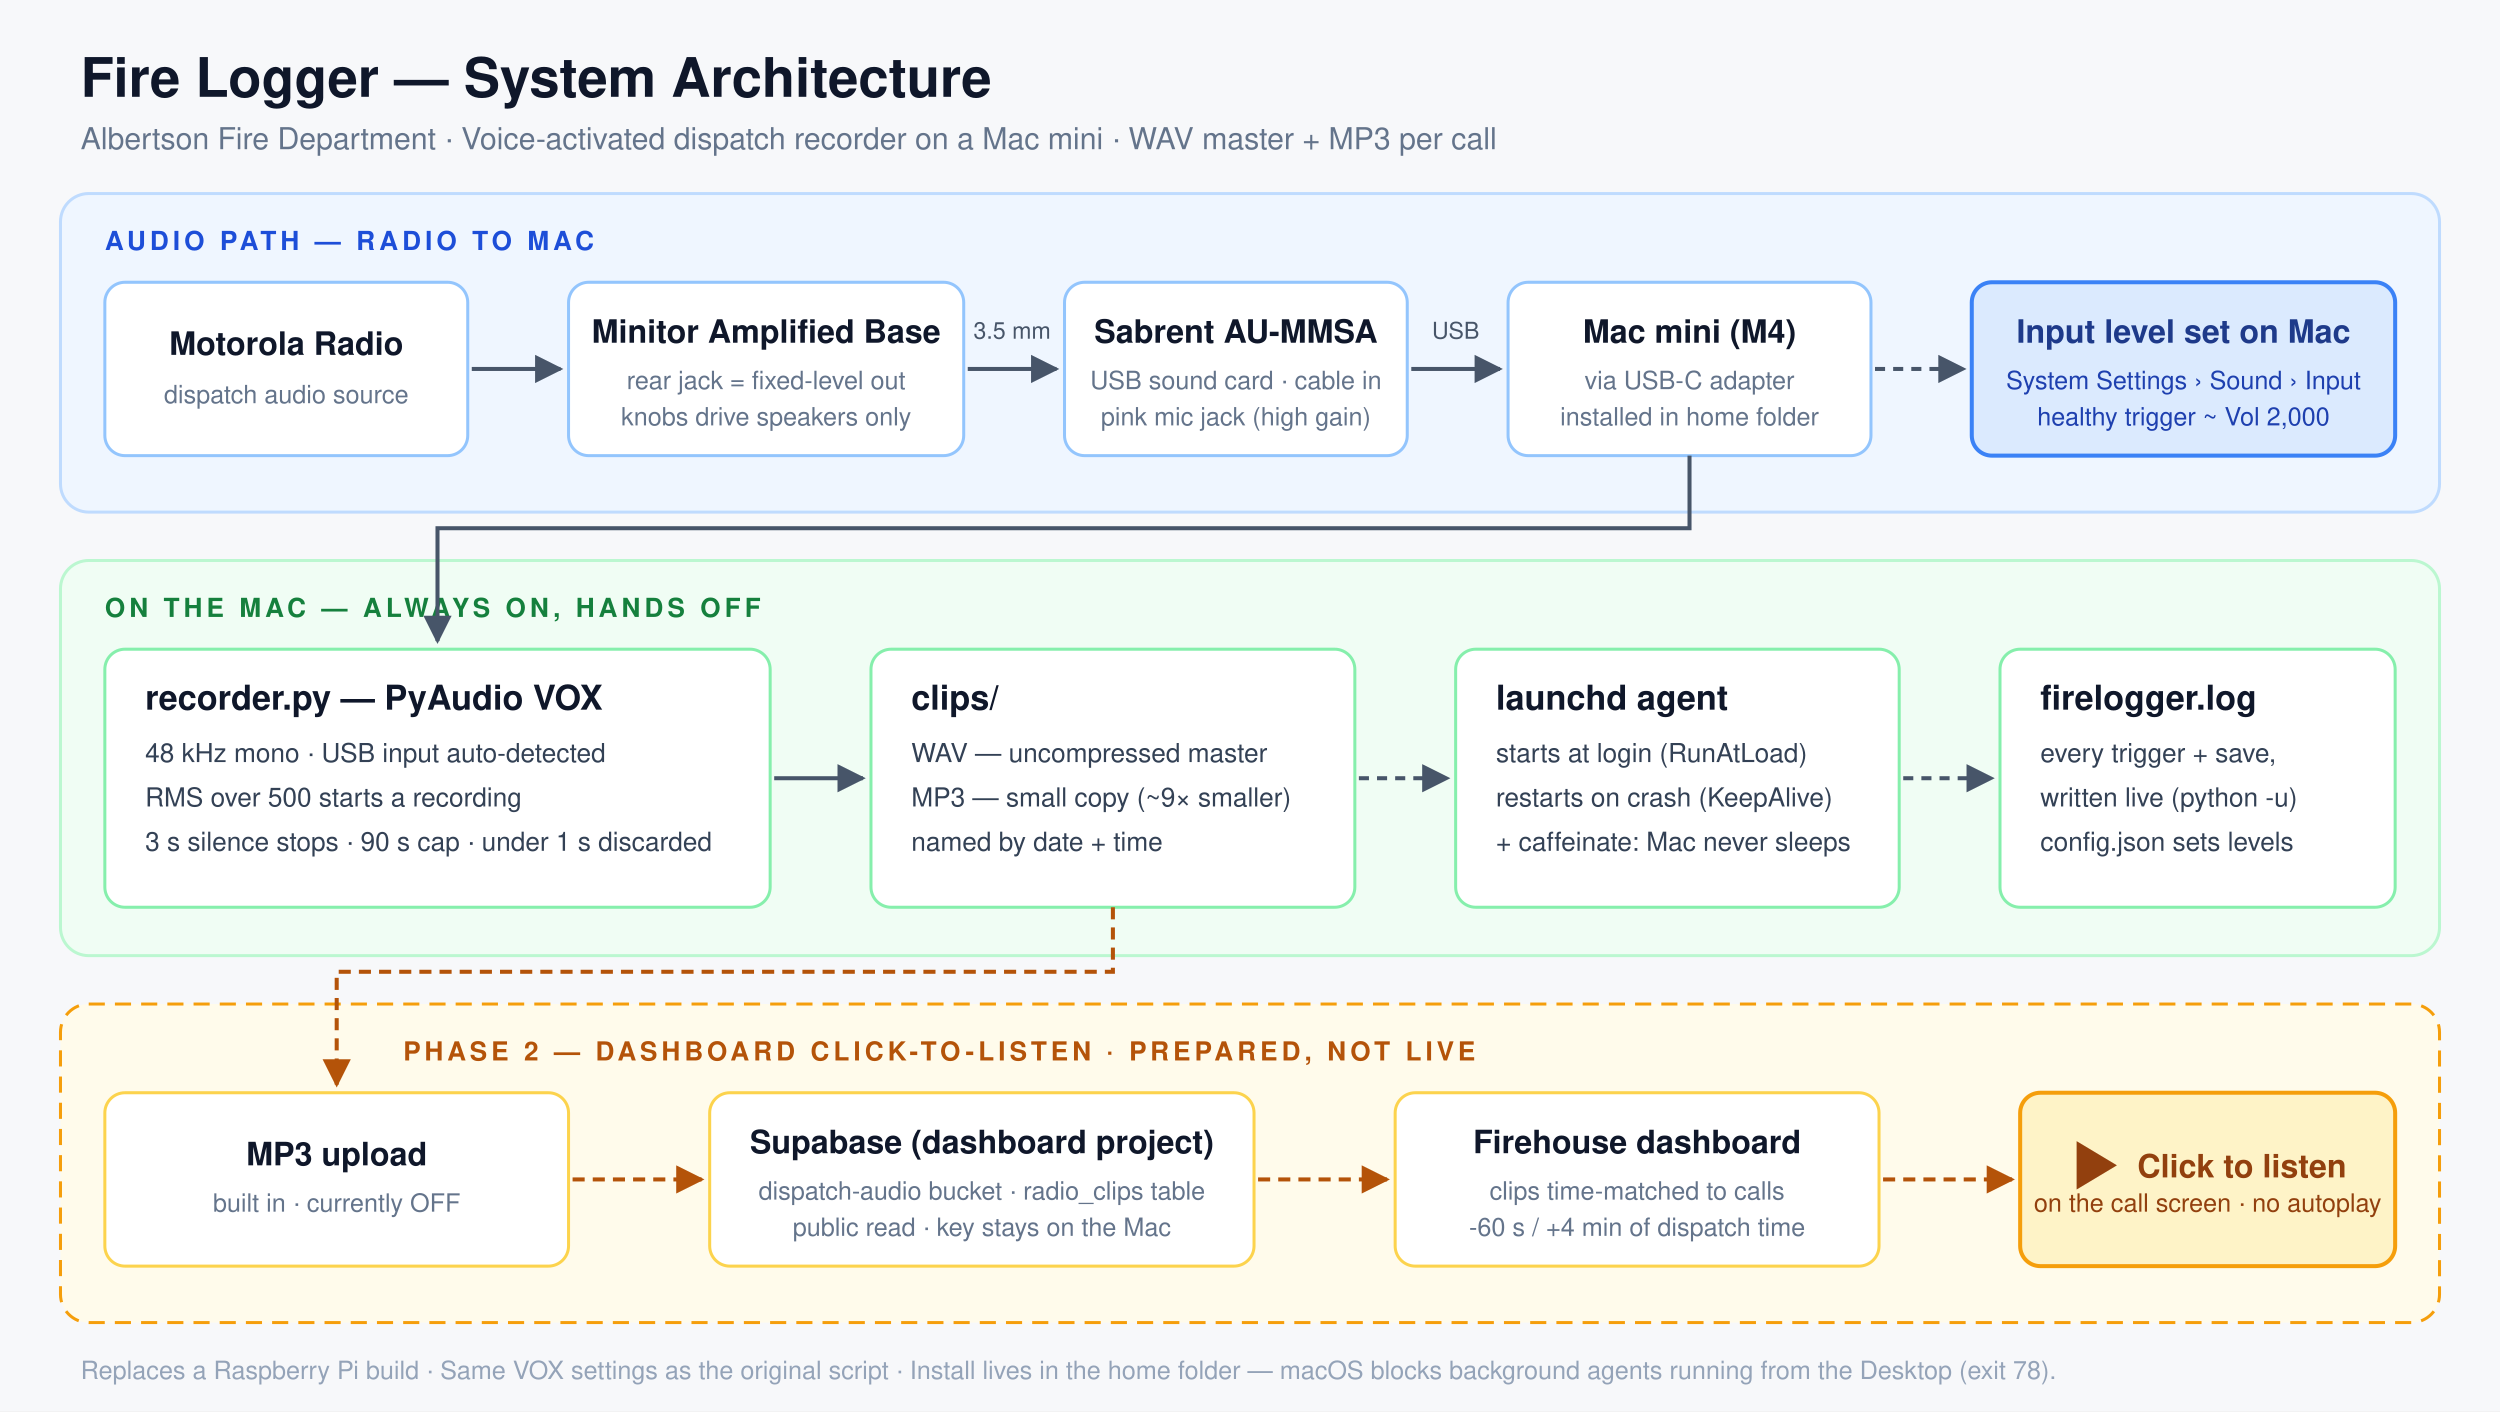
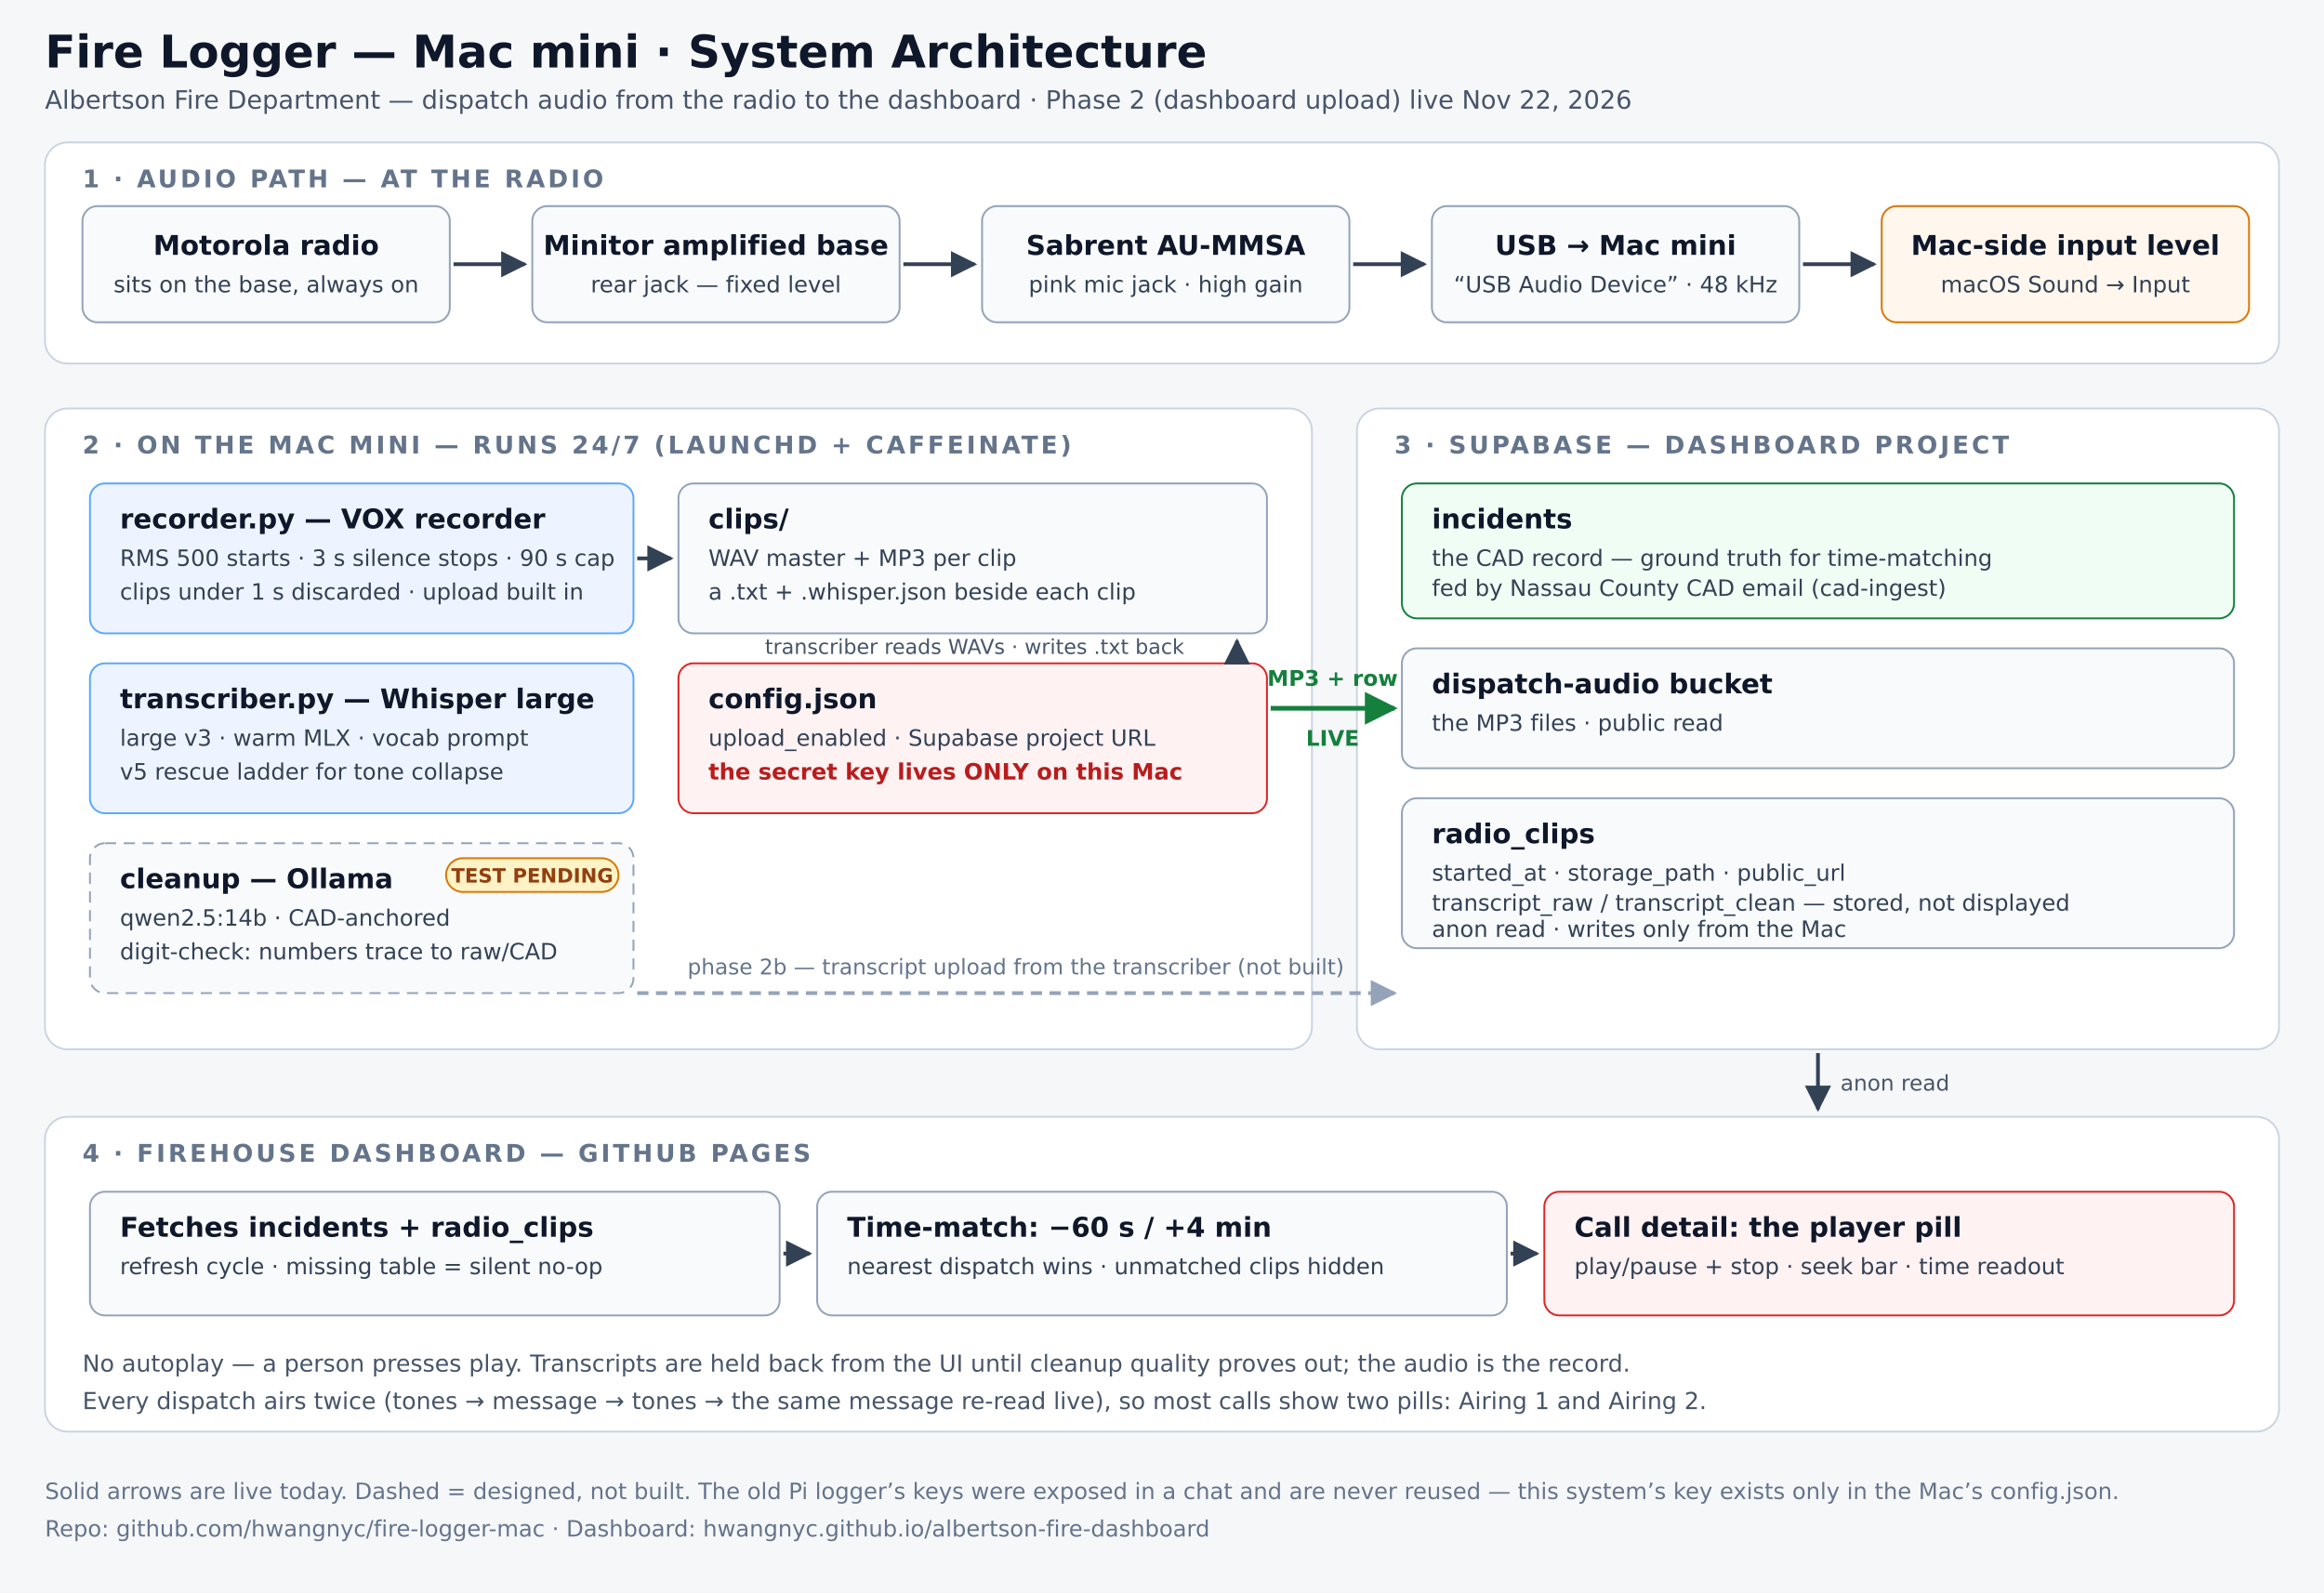
- <svg xmlns="http://www.w3.org/2000/svg" viewBox="0 0 1240 700" font-family="-apple-system, 'Segoe UI', Helvetica, Arial, sans-serif">
-   <rect x="0" y="0" width="1240" height="700" fill="#f7f8fa" />
+ <svg xmlns="http://www.w3.org/2000/svg" viewBox="0 0 1240 850" font-family="DejaVu Sans, Arial, sans-serif">
  <defs>
    <marker id="arr" viewBox="0 0 10 10" refX="9" refY="5" markerWidth="7" markerHeight="7" orient="auto-start-reverse">
-       <path d="M0,0 L10,5 L0,10 z" fill="#475569" />
+       <path d="M0,0 L10,5 L0,10 z" fill="#334155" />
+     </marker>
+     <marker id="arrG" viewBox="0 0 10 10" refX="9" refY="5" markerWidth="7" markerHeight="7" orient="auto-start-reverse">
+       <path d="M0,0 L10,5 L0,10 z" fill="#15803d" />
    </marker>
    <marker id="arrD" viewBox="0 0 10 10" refX="9" refY="5" markerWidth="7" markerHeight="7" orient="auto-start-reverse">
-       <path d="M0,0 L10,5 L0,10 z" fill="#b45309" />
+       <path d="M0,0 L10,5 L0,10 z" fill="#94a3b8" />
    </marker>
  </defs>
-   <text x="40" y="48" font-size="27" font-weight="700" fill="#0f172a">Fire Logger — System Architecture</text>
-   <text x="40" y="74" font-size="15" fill="#64748b">Albertson Fire Department · Voice-activated dispatch recorder on a Mac mini · WAV master + MP3 per call</text>
-   <rect x="30" y="96" width="1180" height="158" rx="14" fill="#eff6ff" stroke="#bfdbfe" stroke-width="1.5" />
-   <text x="52" y="124" font-size="13" font-weight="700" letter-spacing="2" fill="#1d4ed8">AUDIO PATH — RADIO TO MAC</text>
-   <g>
-     <rect x="52" y="140" width="180" height="86" rx="10" fill="#ffffff" stroke="#93c5fd" stroke-width="1.5" />
-     <text x="142" y="176" font-size="16" font-weight="600" fill="#0f172a" text-anchor="middle">Motorola Radio</text>
-     <text x="142" y="200" font-size="12.5" fill="#64748b" text-anchor="middle">dispatch audio source</text>
-     <rect x="282" y="140" width="196" height="86" rx="10" fill="#ffffff" stroke="#93c5fd" stroke-width="1.5" />
-     <text x="380" y="170" font-size="16" font-weight="600" fill="#0f172a" text-anchor="middle">Minitor Amplified Base</text>
-     <text x="380" y="193" font-size="12.5" fill="#64748b" text-anchor="middle">rear jack = fixed-level out</text>
-     <text x="380" y="211" font-size="12.5" fill="#64748b" text-anchor="middle">knobs drive speakers only</text>
-     <rect x="528" y="140" width="170" height="86" rx="10" fill="#ffffff" stroke="#93c5fd" stroke-width="1.5" />
-     <text x="613" y="170" font-size="16" font-weight="600" fill="#0f172a" text-anchor="middle">Sabrent AU-MMSA</text>
-     <text x="613" y="193" font-size="12.5" fill="#64748b" text-anchor="middle">USB sound card · cable in</text>
-     <text x="613" y="211" font-size="12.5" fill="#64748b" text-anchor="middle">pink mic jack (high gain)</text>
-     <rect x="748" y="140" width="180" height="86" rx="10" fill="#ffffff" stroke="#93c5fd" stroke-width="1.5" />
-     <text x="838" y="170" font-size="16" font-weight="600" fill="#0f172a" text-anchor="middle">Mac mini (M4)</text>
-     <text x="838" y="193" font-size="12.5" fill="#64748b" text-anchor="middle">via USB-C adapter</text>
-     <text x="838" y="211" font-size="12.5" fill="#64748b" text-anchor="middle">installed in home folder</text>
-     <rect x="978" y="140" width="210" height="86" rx="10" fill="#dbeafe" stroke="#3b82f6" stroke-width="2" />
-     <text x="1083" y="170" font-size="16" font-weight="700" fill="#1e3a8a" text-anchor="middle">Input level set on Mac</text>
-     <text x="1083" y="193" font-size="12.5" fill="#1e40af" text-anchor="middle">System Settings › Sound › Input</text>
-     <text x="1083" y="211" font-size="12.5" fill="#1e40af" text-anchor="middle">healthy trigger ~ Vol 2,000</text>
+   <rect x="0" y="0" width="1240" height="850" fill="#f6f7f9" />
+   <text x="24" y="36" font-size="24" font-weight="bold" fill="#0f172a">Fire Logger — Mac mini · System Architecture</text>
+   <text x="24" y="58" font-size="13.5" fill="#475569">Albertson Fire Department — dispatch audio from the radio to the dashboard · Phase 2 (dashboard upload) live Nov 22, 2026</text>
+   <rect x="24" y="76" width="1192" height="118" rx="12" fill="#ffffff" stroke="#cbd5e1" />
+   <text x="44" y="100" font-size="13" font-weight="bold" letter-spacing="1.5" fill="#64748b">1 · AUDIO PATH — AT THE RADIO</text>
+   <g font-size="12" fill="#334155">
+     <rect x="44" y="110" width="196" height="62" rx="8" fill="#f8fafc" stroke="#94a3b8" />
+     <text x="142" y="136" text-anchor="middle" font-size="14.5" font-weight="bold" fill="#0f172a">Motorola radio</text>
+     <text x="142" y="156" text-anchor="middle">sits on the base, always on</text>
+     <rect x="284" y="110" width="196" height="62" rx="8" fill="#f8fafc" stroke="#94a3b8" />
+     <text x="382" y="136" text-anchor="middle" font-size="14.5" font-weight="bold" fill="#0f172a">Minitor amplified base</text>
+     <text x="382" y="156" text-anchor="middle">rear jack — fixed level</text>
+     <rect x="524" y="110" width="196" height="62" rx="8" fill="#f8fafc" stroke="#94a3b8" />
+     <text x="622" y="136" text-anchor="middle" font-size="14.5" font-weight="bold" fill="#0f172a">Sabrent AU-MMSA</text>
+     <text x="622" y="156" text-anchor="middle">pink mic jack · high gain</text>
+     <rect x="764" y="110" width="196" height="62" rx="8" fill="#f8fafc" stroke="#94a3b8" />
+     <text x="862" y="136" text-anchor="middle" font-size="14.5" font-weight="bold" fill="#0f172a">USB → Mac mini</text>
+     <text x="862" y="156" text-anchor="middle">“USB Audio Device” · 48 kHz</text>
+     <rect x="1004" y="110" width="196" height="62" rx="8" fill="#fff7ed" stroke="#d97706" />
+     <text x="1102" y="136" text-anchor="middle" font-size="14.5" font-weight="bold" fill="#0f172a">Mac-side input level</text>
+     <text x="1102" y="156" text-anchor="middle">macOS Sound → Input</text>
  </g>
-   <line x1="234" y1="183" x2="278" y2="183" stroke="#475569" stroke-width="2" marker-end="url(#arr)" />
-   <line x1="480" y1="183" x2="524" y2="183" stroke="#475569" stroke-width="2" marker-end="url(#arr)" />
-   <text x="502" y="168" font-size="11.5" fill="#475569" text-anchor="middle">3.5 mm</text>
-   <line x1="700" y1="183" x2="744" y2="183" stroke="#475569" stroke-width="2" marker-end="url(#arr)" />
-   <text x="722" y="168" font-size="11.5" fill="#475569" text-anchor="middle">USB</text>
-   <line x1="930" y1="183" x2="974" y2="183" stroke="#475569" stroke-width="2" stroke-dasharray="5 4" marker-end="url(#arr)" />
-   <rect x="30" y="278" width="1180" height="196" rx="14" fill="#f0fdf4" stroke="#bbf7d0" stroke-width="1.5" />
-   <text x="52" y="306" font-size="13" font-weight="700" letter-spacing="2" fill="#15803d">ON THE MAC — ALWAYS ON, HANDS OFF</text>
-   <rect x="52" y="322" width="330" height="128" rx="10" fill="#ffffff" stroke="#86efac" stroke-width="1.5" />
-   <text x="72" y="352" font-size="17" font-weight="700" fill="#0f172a">recorder.py — PyAudio VOX</text>
-   <text x="72" y="378" font-size="13" fill="#334155">48 kHz mono · USB input auto-detected</text>
-   <text x="72" y="400" font-size="13" fill="#334155">RMS over 500 starts a recording</text>
-   <text x="72" y="422" font-size="13" fill="#334155">3 s silence stops · 90 s cap · under 1 s discarded</text>
-   <rect x="432" y="322" width="240" height="128" rx="10" fill="#ffffff" stroke="#86efac" stroke-width="1.5" />
-   <text x="452" y="352" font-size="17" font-weight="700" fill="#0f172a">clips/</text>
-   <text x="452" y="378" font-size="13" fill="#334155">WAV — uncompressed master</text>
-   <text x="452" y="400" font-size="13" fill="#334155">MP3 — small copy (~9× smaller)</text>
-   <text x="452" y="422" font-size="13" fill="#334155">named by date + time</text>
-   <rect x="722" y="322" width="220" height="128" rx="10" fill="#ffffff" stroke="#86efac" stroke-width="1.5" />
-   <text x="742" y="352" font-size="17" font-weight="700" fill="#0f172a">launchd agent</text>
-   <text x="742" y="378" font-size="13" fill="#334155">starts at login (RunAtLoad)</text>
-   <text x="742" y="400" font-size="13" fill="#334155">restarts on crash (KeepAlive)</text>
-   <text x="742" y="422" font-size="13" fill="#334155">+ caffeinate: Mac never sleeps</text>
-   <rect x="992" y="322" width="196" height="128" rx="10" fill="#ffffff" stroke="#86efac" stroke-width="1.5" />
-   <text x="1012" y="352" font-size="17" font-weight="700" fill="#0f172a">firelogger.log</text>
-   <text x="1012" y="378" font-size="13" fill="#334155">every trigger + save,</text>
-   <text x="1012" y="400" font-size="13" fill="#334155">written live (python -u)</text>
-   <text x="1012" y="422" font-size="13" fill="#334155">config.json sets levels</text>
-   <line x1="384" y1="386" x2="428" y2="386" stroke="#475569" stroke-width="2" marker-end="url(#arr)" />
-   <line x1="674" y1="386" x2="718" y2="386" stroke="#475569" stroke-width="2" stroke-dasharray="5 4" marker-end="url(#arr)" />
-   <line x1="944" y1="386" x2="988" y2="386" stroke="#475569" stroke-width="2" stroke-dasharray="5 4" marker-end="url(#arr)" />
-   <path d="M 838 226 L 838 262 L 217 262 L 217 318" fill="none" stroke="#475569" stroke-width="2" marker-end="url(#arr)" />
-   <rect x="30" y="498" width="1180" height="158" rx="14" fill="#fffbeb" stroke="#f59e0b" stroke-width="1.5" stroke-dasharray="8 5" />
-   <text x="200" y="526" font-size="13" font-weight="700" letter-spacing="2" fill="#b45309">PHASE 2 — DASHBOARD CLICK-TO-LISTEN · PREPARED, NOT LIVE</text>
-   <rect x="52" y="542" width="230" height="86" rx="10" fill="#ffffff" stroke="#fcd34d" stroke-width="1.5" />
-   <text x="167" y="578" font-size="16" font-weight="600" fill="#0f172a" text-anchor="middle">MP3 upload</text>
-   <text x="167" y="601" font-size="12.5" fill="#64748b" text-anchor="middle">built in · currently OFF</text>
-   <rect x="352" y="542" width="270" height="86" rx="10" fill="#ffffff" stroke="#fcd34d" stroke-width="1.5" />
-   <text x="487" y="572" font-size="16" font-weight="600" fill="#0f172a" text-anchor="middle">Supabase (dashboard project)</text>
-   <text x="487" y="595" font-size="12.5" fill="#64748b" text-anchor="middle">dispatch-audio bucket · radio_clips table</text>
-   <text x="487" y="613" font-size="12.5" fill="#64748b" text-anchor="middle">public read · key stays on the Mac</text>
-   <rect x="692" y="542" width="240" height="86" rx="10" fill="#ffffff" stroke="#fcd34d" stroke-width="1.5" />
-   <text x="812" y="572" font-size="16" font-weight="600" fill="#0f172a" text-anchor="middle">Firehouse dashboard</text>
-   <text x="812" y="595" font-size="12.5" fill="#64748b" text-anchor="middle">clips time-matched to calls</text>
-   <text x="812" y="613" font-size="12.5" fill="#64748b" text-anchor="middle">-60 s / +4 min of dispatch time</text>
-   <rect x="1002" y="542" width="186" height="86" rx="10" fill="#fef3c7" stroke="#f59e0b" stroke-width="2" />
-   <polygon points="1030,566 1030,590 1050,578" fill="#92400e" />
-   <text x="1112" y="584" font-size="16" font-weight="700" fill="#92400e" text-anchor="middle">Click to listen</text>
-   <text x="1095" y="601" font-size="12.5" fill="#92400e" text-anchor="middle">on the call screen · no autoplay</text>
-   <line x1="284" y1="585" x2="348" y2="585" stroke="#b45309" stroke-width="2" stroke-dasharray="6 4" marker-end="url(#arrD)" />
-   <line x1="624" y1="585" x2="688" y2="585" stroke="#b45309" stroke-width="2" stroke-dasharray="6 4" marker-end="url(#arrD)" />
-   <line x1="934" y1="585" x2="998" y2="585" stroke="#b45309" stroke-width="2" stroke-dasharray="6 4" marker-end="url(#arrD)" />
-   <path d="M 552 450 L 552 482 L 167 482 L 167 538" fill="none" stroke="#b45309" stroke-width="2" stroke-dasharray="6 4" marker-end="url(#arrD)" />
-   <text x="40" y="684" font-size="12.5" fill="#94a3b8">Replaces a Raspberry Pi build · Same VOX settings as the original script · Install lives in the home folder — macOS blocks background agents running from the Desktop (exit 78).</text>
+   <g stroke="#334155" stroke-width="2">
+     <line x1="242" y1="141" x2="280" y2="141" marker-end="url(#arr)" />
+     <line x1="482" y1="141" x2="520" y2="141" marker-end="url(#arr)" />
+     <line x1="722" y1="141" x2="760" y2="141" marker-end="url(#arr)" />
+     <line x1="962" y1="141" x2="1000" y2="141" marker-end="url(#arr)" />
+   </g>
+   <rect x="24" y="218" width="676" height="342" rx="12" fill="#ffffff" stroke="#cbd5e1" />
+   <text x="44" y="242" font-size="13" font-weight="bold" letter-spacing="1.5" fill="#64748b">2 · ON THE MAC MINI — RUNS 24/7 (LAUNCHD + CAFFEINATE)</text>
+   <g font-size="12" fill="#334155">
+     <rect x="48" y="258" width="290" height="80" rx="8" fill="#eef4ff" stroke="#5aa9ff" />
+     <text x="64" y="282" font-size="14.5" font-weight="bold" fill="#0f172a">recorder.py — VOX recorder</text>
+     <text x="64" y="302">RMS 500 starts · 3 s silence stops · 90 s cap</text>
+     <text x="64" y="320">clips under 1 s discarded · upload built in</text>
+     <rect x="48" y="354" width="290" height="80" rx="8" fill="#eef4ff" stroke="#5aa9ff" />
+     <text x="64" y="378" font-size="14.5" font-weight="bold" fill="#0f172a">transcriber.py — Whisper large</text>
+     <text x="64" y="398">large v3 · warm MLX · vocab prompt</text>
+     <text x="64" y="416">v5 rescue ladder for tone collapse</text>
+     <rect x="48" y="450" width="290" height="80" rx="8" fill="#f8fafc" stroke="#94a3b8" stroke-dasharray="6 4" />
+     <text x="64" y="474" font-size="14.5" font-weight="bold" fill="#0f172a">cleanup — Ollama</text>
+     <text x="64" y="494">qwen2.5:14b · CAD-anchored</text>
+     <text x="64" y="512">digit-check: numbers trace to raw/CAD</text>
+     <rect x="238" y="458" width="92" height="18" rx="9" fill="#fef3c7" stroke="#d97706" />
+     <text x="284" y="471" text-anchor="middle" font-size="10.5" font-weight="bold" fill="#92400e">TEST PENDING</text>
+     <rect x="362" y="258" width="314" height="80" rx="8" fill="#f8fafc" stroke="#94a3b8" />
+     <text x="378" y="282" font-size="14.5" font-weight="bold" fill="#0f172a">clips/</text>
+     <text x="378" y="302">WAV master + MP3 per clip</text>
+     <text x="378" y="320">a .txt + .whisper.json beside each clip</text>
+     <rect x="362" y="354" width="314" height="80" rx="8" fill="#fef2f2" stroke="#dc2626" />
+     <text x="378" y="378" font-size="14.5" font-weight="bold" fill="#0f172a">config.json</text>
+     <text x="378" y="398">upload_enabled · Supabase project URL</text>
+     <text x="378" y="416" font-weight="bold" fill="#b91c1c">the secret key lives ONLY on this Mac</text>
+   </g>
+   <line x1="340" y1="298" x2="358" y2="298" stroke="#334155" stroke-width="2" marker-end="url(#arr)" />
+   <line x1="660" y1="352" x2="660" y2="342" stroke="#334155" stroke-width="2" marker-end="url(#arr)" />
+   <text x="520" y="349" text-anchor="middle" font-size="11" fill="#475569">transcriber reads WAVs · writes .txt back</text>
+   <rect x="724" y="218" width="492" height="342" rx="12" fill="#ffffff" stroke="#cbd5e1" />
+   <text x="744" y="242" font-size="13" font-weight="bold" letter-spacing="1.5" fill="#64748b">3 · SUPABASE — DASHBOARD PROJECT</text>
+   <g font-size="12" fill="#334155">
+     <rect x="748" y="258" width="444" height="72" rx="8" fill="#f0fdf4" stroke="#15803d" />
+     <text x="764" y="282" font-size="14.5" font-weight="bold" fill="#0f172a">incidents</text>
+     <text x="764" y="302">the CAD record — ground truth for time-matching</text>
+     <text x="764" y="318">fed by Nassau County CAD email (cad-ingest)</text>
+     <rect x="748" y="346" width="444" height="64" rx="8" fill="#f8fafc" stroke="#94a3b8" />
+     <text x="764" y="370" font-size="14.5" font-weight="bold" fill="#0f172a">dispatch-audio bucket</text>
+     <text x="764" y="390">the MP3 files · public read</text>
+     <rect x="748" y="426" width="444" height="80" rx="8" fill="#f8fafc" stroke="#94a3b8" />
+     <text x="764" y="450" font-size="14.5" font-weight="bold" fill="#0f172a">radio_clips</text>
+     <text x="764" y="470">started_at · storage_path · public_url</text>
+     <text x="764" y="486">transcript_raw / transcript_clean — stored, not displayed</text>
+     <text x="764" y="500">anon read · writes only from the Mac</text>
+   </g>
+   <line x1="678" y1="378" x2="744" y2="378" stroke="#15803d" stroke-width="2.5" marker-end="url(#arrG)" />
+   <text x="711" y="366" text-anchor="middle" font-size="11.5" font-weight="bold" fill="#15803d">MP3 + row</text>
+   <text x="711" y="398" text-anchor="middle" font-size="11.5" font-weight="bold" fill="#15803d">LIVE</text>
+   <line x1="340" y1="530" x2="744" y2="530" stroke="#94a3b8" stroke-width="2" stroke-dasharray="6 4" marker-end="url(#arrD)" />
+   <text x="542" y="520" text-anchor="middle" font-size="11.5" fill="#64748b">phase 2b — transcript upload from the transcriber (not built)</text>
+   <line x1="970" y1="562" x2="970" y2="592" stroke="#334155" stroke-width="2" marker-end="url(#arr)" />
+   <text x="982" y="582" font-size="11.5" fill="#475569">anon read</text>
+   <rect x="24" y="596" width="1192" height="168" rx="12" fill="#ffffff" stroke="#cbd5e1" />
+   <text x="44" y="620" font-size="13" font-weight="bold" letter-spacing="1.5" fill="#64748b">4 · FIREHOUSE DASHBOARD — GITHUB PAGES</text>
+   <g font-size="12" fill="#334155">
+     <rect x="48" y="636" width="368" height="66" rx="8" fill="#f8fafc" stroke="#94a3b8" />
+     <text x="64" y="660" font-size="14.5" font-weight="bold" fill="#0f172a">Fetches incidents + radio_clips</text>
+     <text x="64" y="680">refresh cycle · missing table = silent no-op</text>
+     <rect x="436" y="636" width="368" height="66" rx="8" fill="#f8fafc" stroke="#94a3b8" />
+     <text x="452" y="660" font-size="14.5" font-weight="bold" fill="#0f172a">Time-match: −60 s / +4 min</text>
+     <text x="452" y="680">nearest dispatch wins · unmatched clips hidden</text>
+     <rect x="824" y="636" width="368" height="66" rx="8" fill="#fef2f2" stroke="#dc2626" />
+     <text x="840" y="660" font-size="14.5" font-weight="bold" fill="#0f172a">Call detail: the player pill</text>
+     <text x="840" y="680">play/pause + stop · seek bar · time readout</text>
+   </g>
+   <g stroke="#334155" stroke-width="2">
+     <line x1="418" y1="669" x2="432" y2="669" marker-end="url(#arr)" />
+     <line x1="806" y1="669" x2="820" y2="669" marker-end="url(#arr)" />
+   </g>
+   <text x="44" y="732" font-size="12.5" fill="#475569">No autoplay — a person presses play. Transcripts are held back from the UI until cleanup quality proves out; the audio is the record.</text>
+   <text x="44" y="752" font-size="12.5" fill="#475569">Every dispatch airs twice (tones → message → tones → the same message re-read live), so most calls show two pills: Airing 1 and Airing 2.</text>
+   <text x="24" y="800" font-size="12" fill="#64748b">Solid arrows are live today. Dashed = designed, not built. The old Pi logger’s keys were exposed in a chat and are never reused — this system’s key exists only in the Mac’s config.json.</text>
+   <text x="24" y="820" font-size="12" fill="#64748b">Repo: github.com/hwangnyc/fire-logger-mac · Dashboard: hwangnyc.github.io/albertson-fire-dashboard</text>
</svg>
